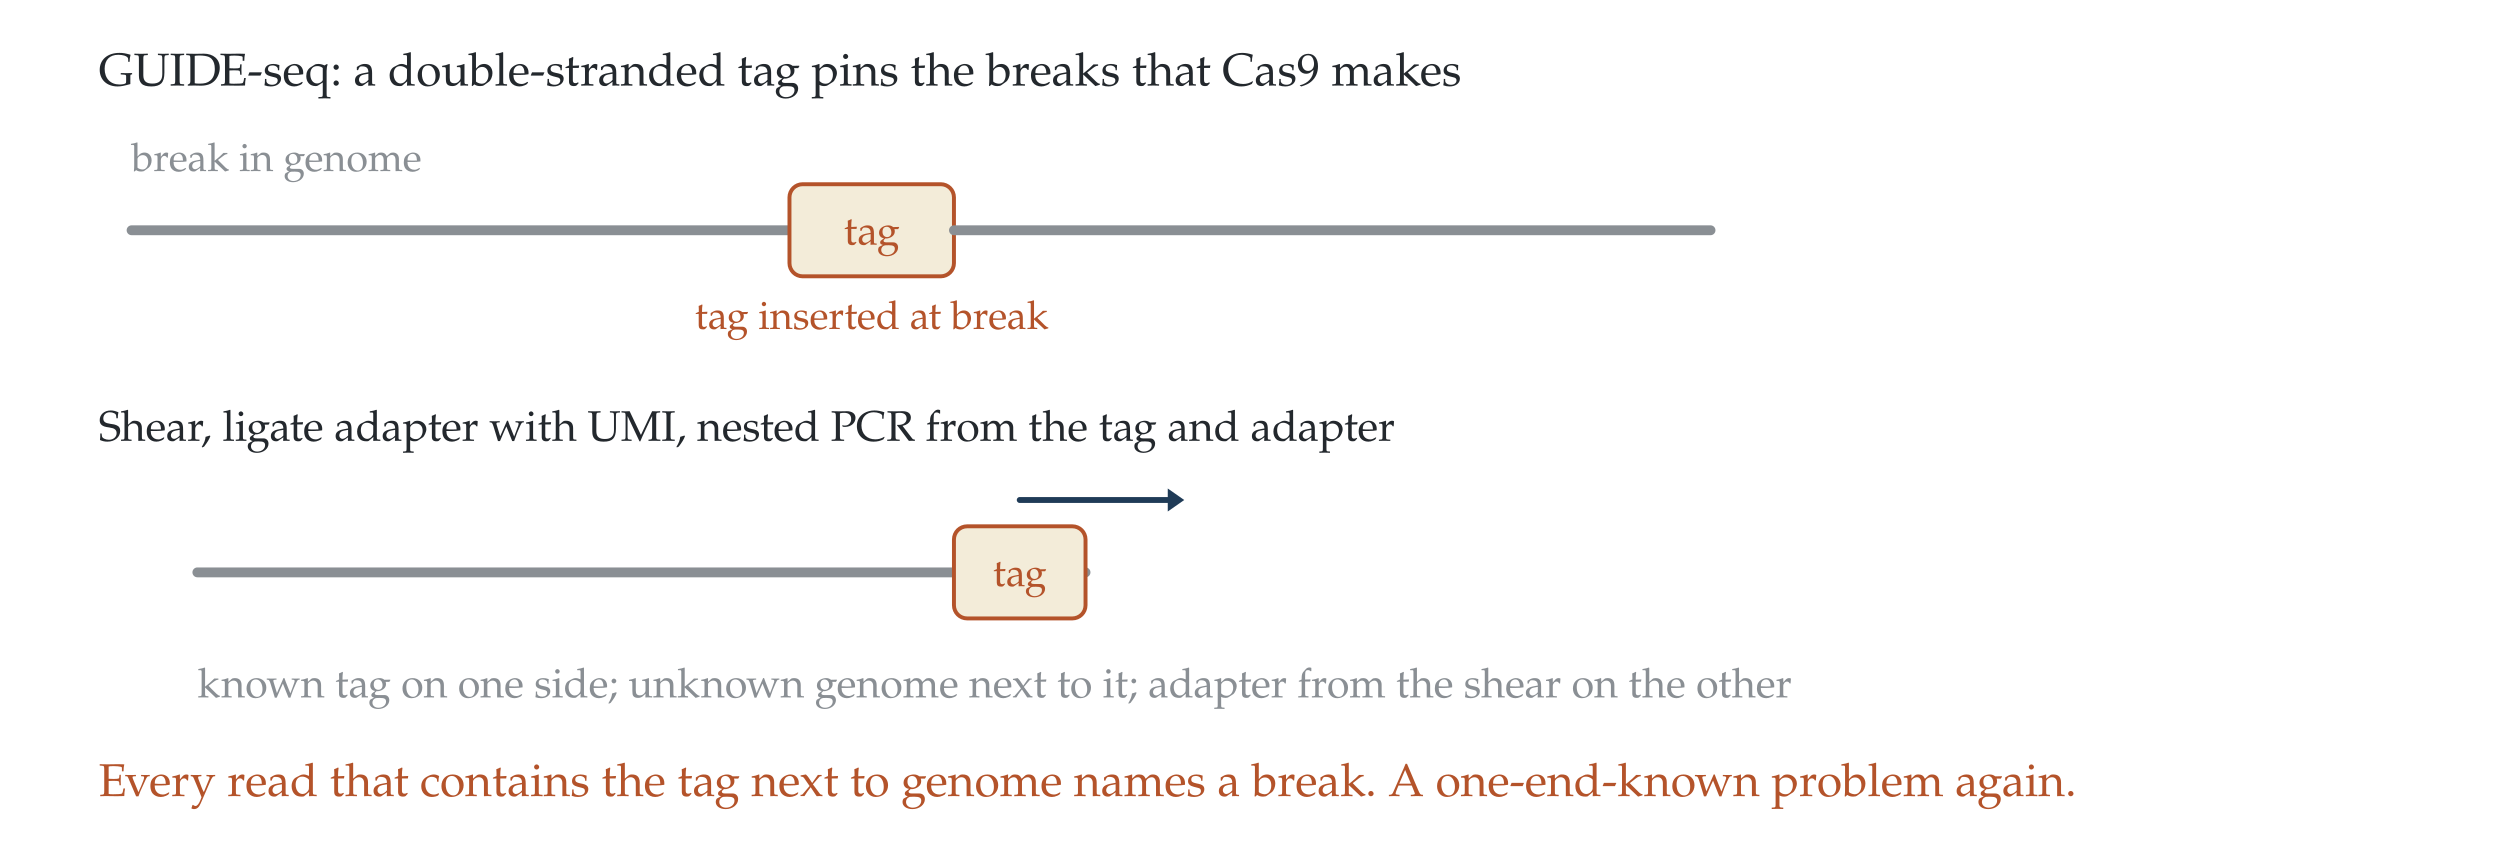
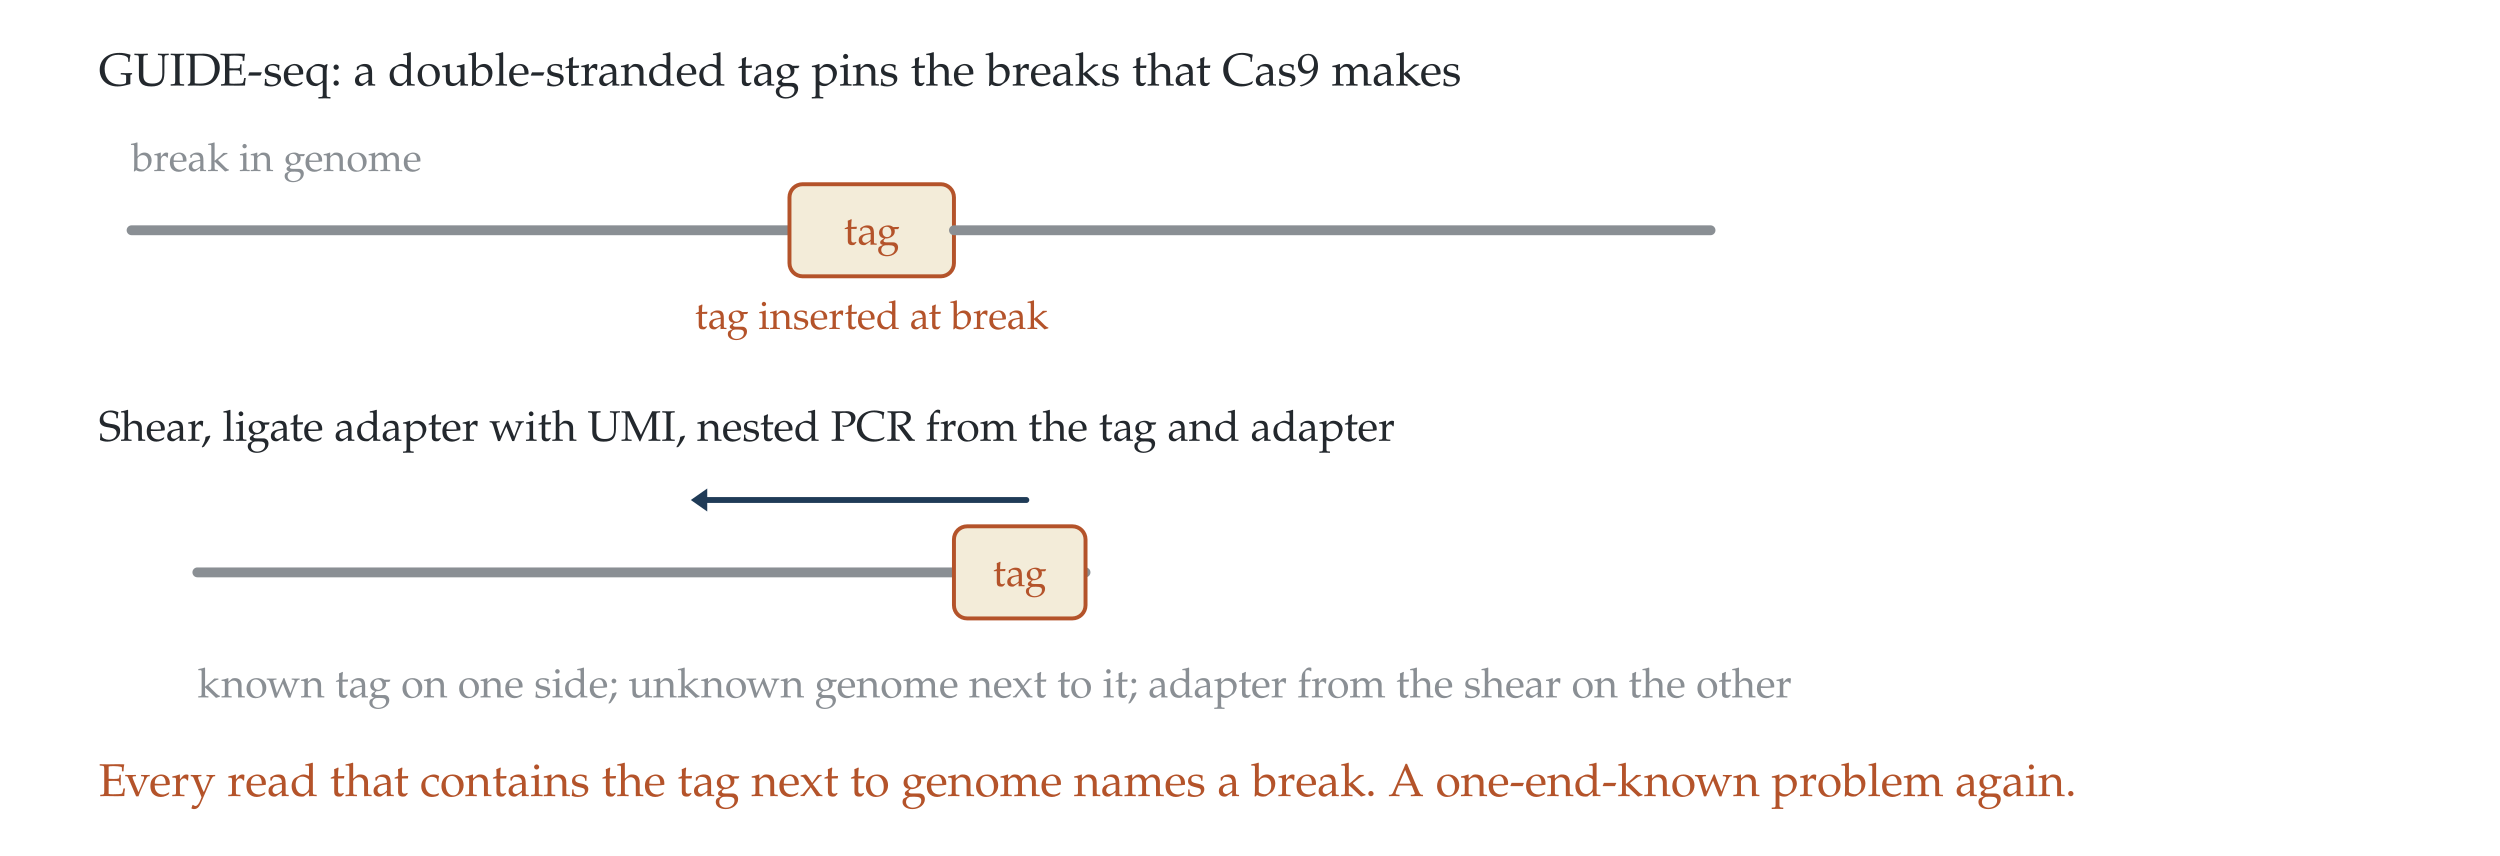
<svg xmlns="http://www.w3.org/2000/svg" viewBox="0 0 760 260" width="760" height="260" font-family="&quot;Palatino Linotype&quot;, &quot;Book Antiqua&quot;, Palatino, FreeSerif, serif" fill="#23282d">
  <rect width="760" height="260" fill="none" />
  <text x="30" y="26" font-size="14" fill="#23282d">GUIDE-seq: a double-stranded tag pins the breaks that Cas9 makes</text>
  <line x1="40" y1="70" x2="240" y2="70" stroke="#8a8f94" stroke-width="3" stroke-linecap="round" />
  <rect x="240" y="56" width="50" height="28" rx="4" fill="#f3ecd9" stroke="#b4532a" stroke-width="1.2" />
  <text x="265.0" y="74.375" font-size="12.5" text-anchor="middle" fill="#b4532a">tag</text>
  <line x1="290" y1="70" x2="520" y2="70" stroke="#8a8f94" stroke-width="3" stroke-linecap="round" />
  <text x="40" y="52" font-size="12" fill="#8a8f94">break in genome</text>
  <text x="265" y="100" font-size="12" text-anchor="middle" fill="#b4532a">tag inserted at break</text>
  <text x="30" y="134" font-size="13" fill="#23282d">Shear, ligate adapter with UMI, nested PCR from the tag and adapter</text>
  <line x1="60" y1="174" x2="330" y2="174" stroke="#8a8f94" stroke-width="3" stroke-linecap="round" />
  <rect x="290" y="160" width="40" height="28" rx="4" fill="#f3ecd9" stroke="#b4532a" stroke-width="1.2" />
  <text x="310.0" y="178.2" font-size="12" text-anchor="middle" fill="#b4532a">tag</text>
-   <line x1="310" y1="152" x2="355" y2="152" stroke="#1f3b57" stroke-width="1.8" stroke-linecap="round" />
-   <path d="M 360 152 L 355 148.5 L 355 155.5 Z" fill="#1f3b57" />
+   <line x1="312" y1="152" x2="215" y2="152" stroke="#1f3b57" stroke-width="1.8" stroke-linecap="round" />
+   <path d="M 210 152 L 215 148.5 L 215 155.5 Z" fill="#1f3b57" />
  <text x="60" y="212" font-size="12.5" fill="#8a8f94">known tag on one side; unknown genome next to it; adapter from the shear on the other</text>
  <text x="30" y="242" font-size="14" fill="#b4532a">Every read that contains the tag next to genome names a break. A one-end-known problem again.</text>
</svg>
